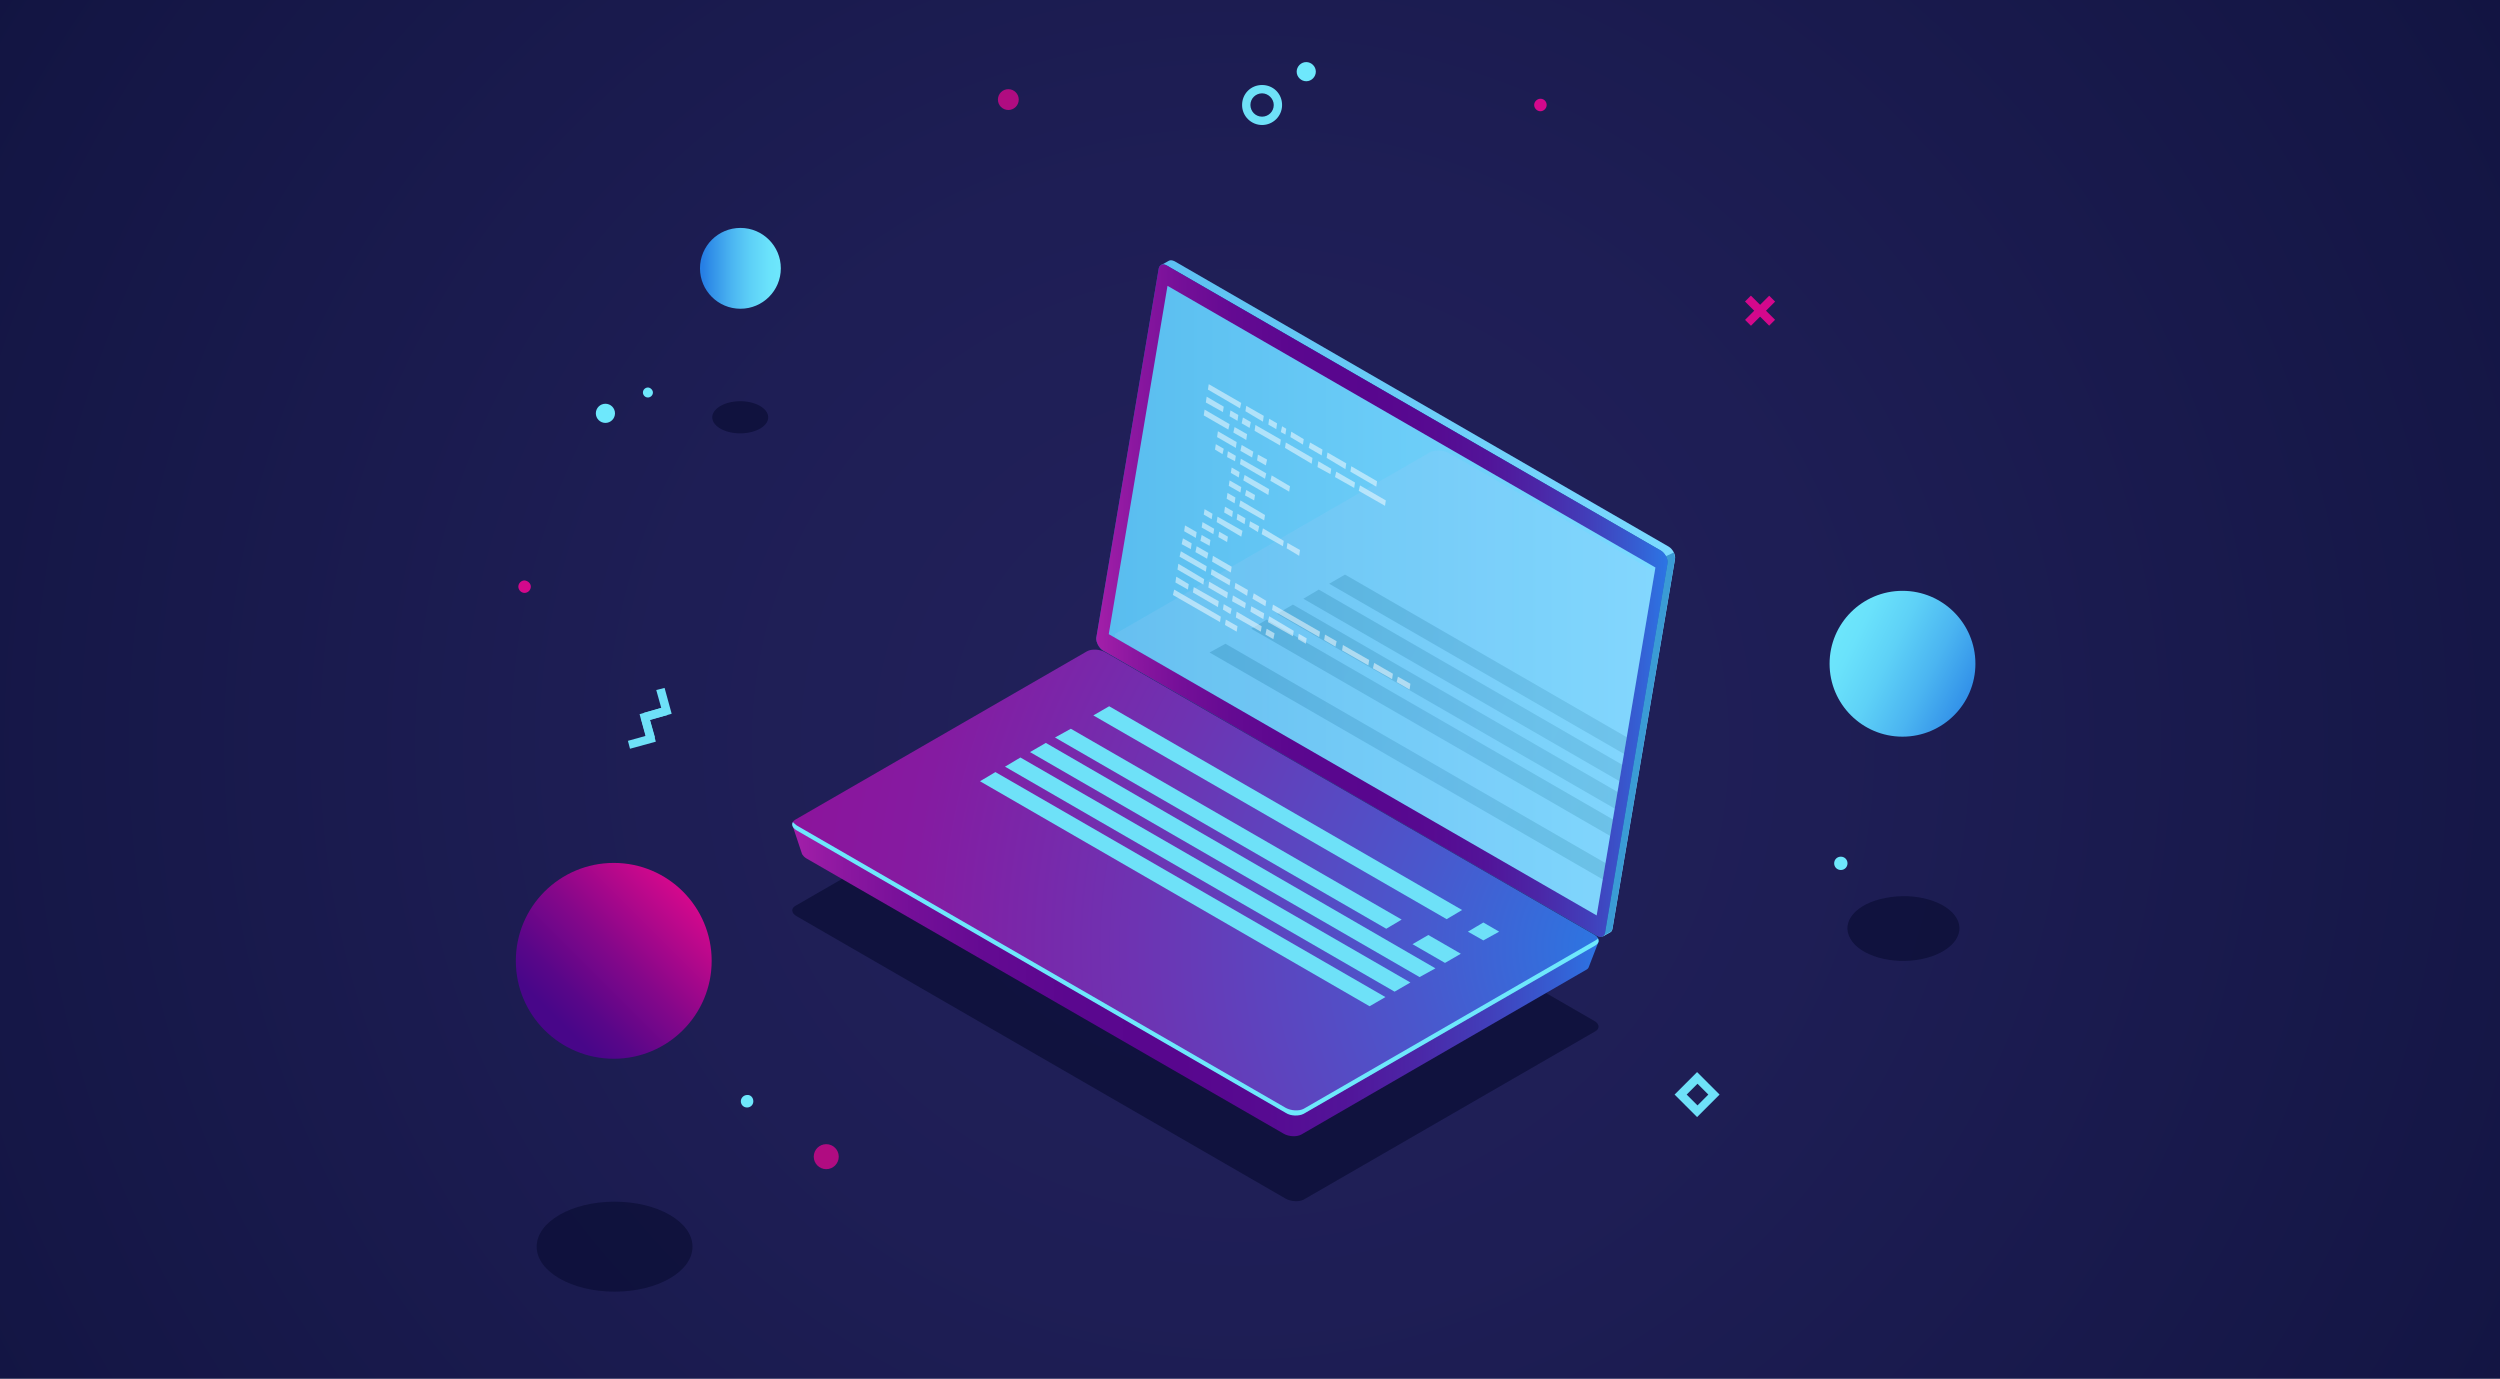
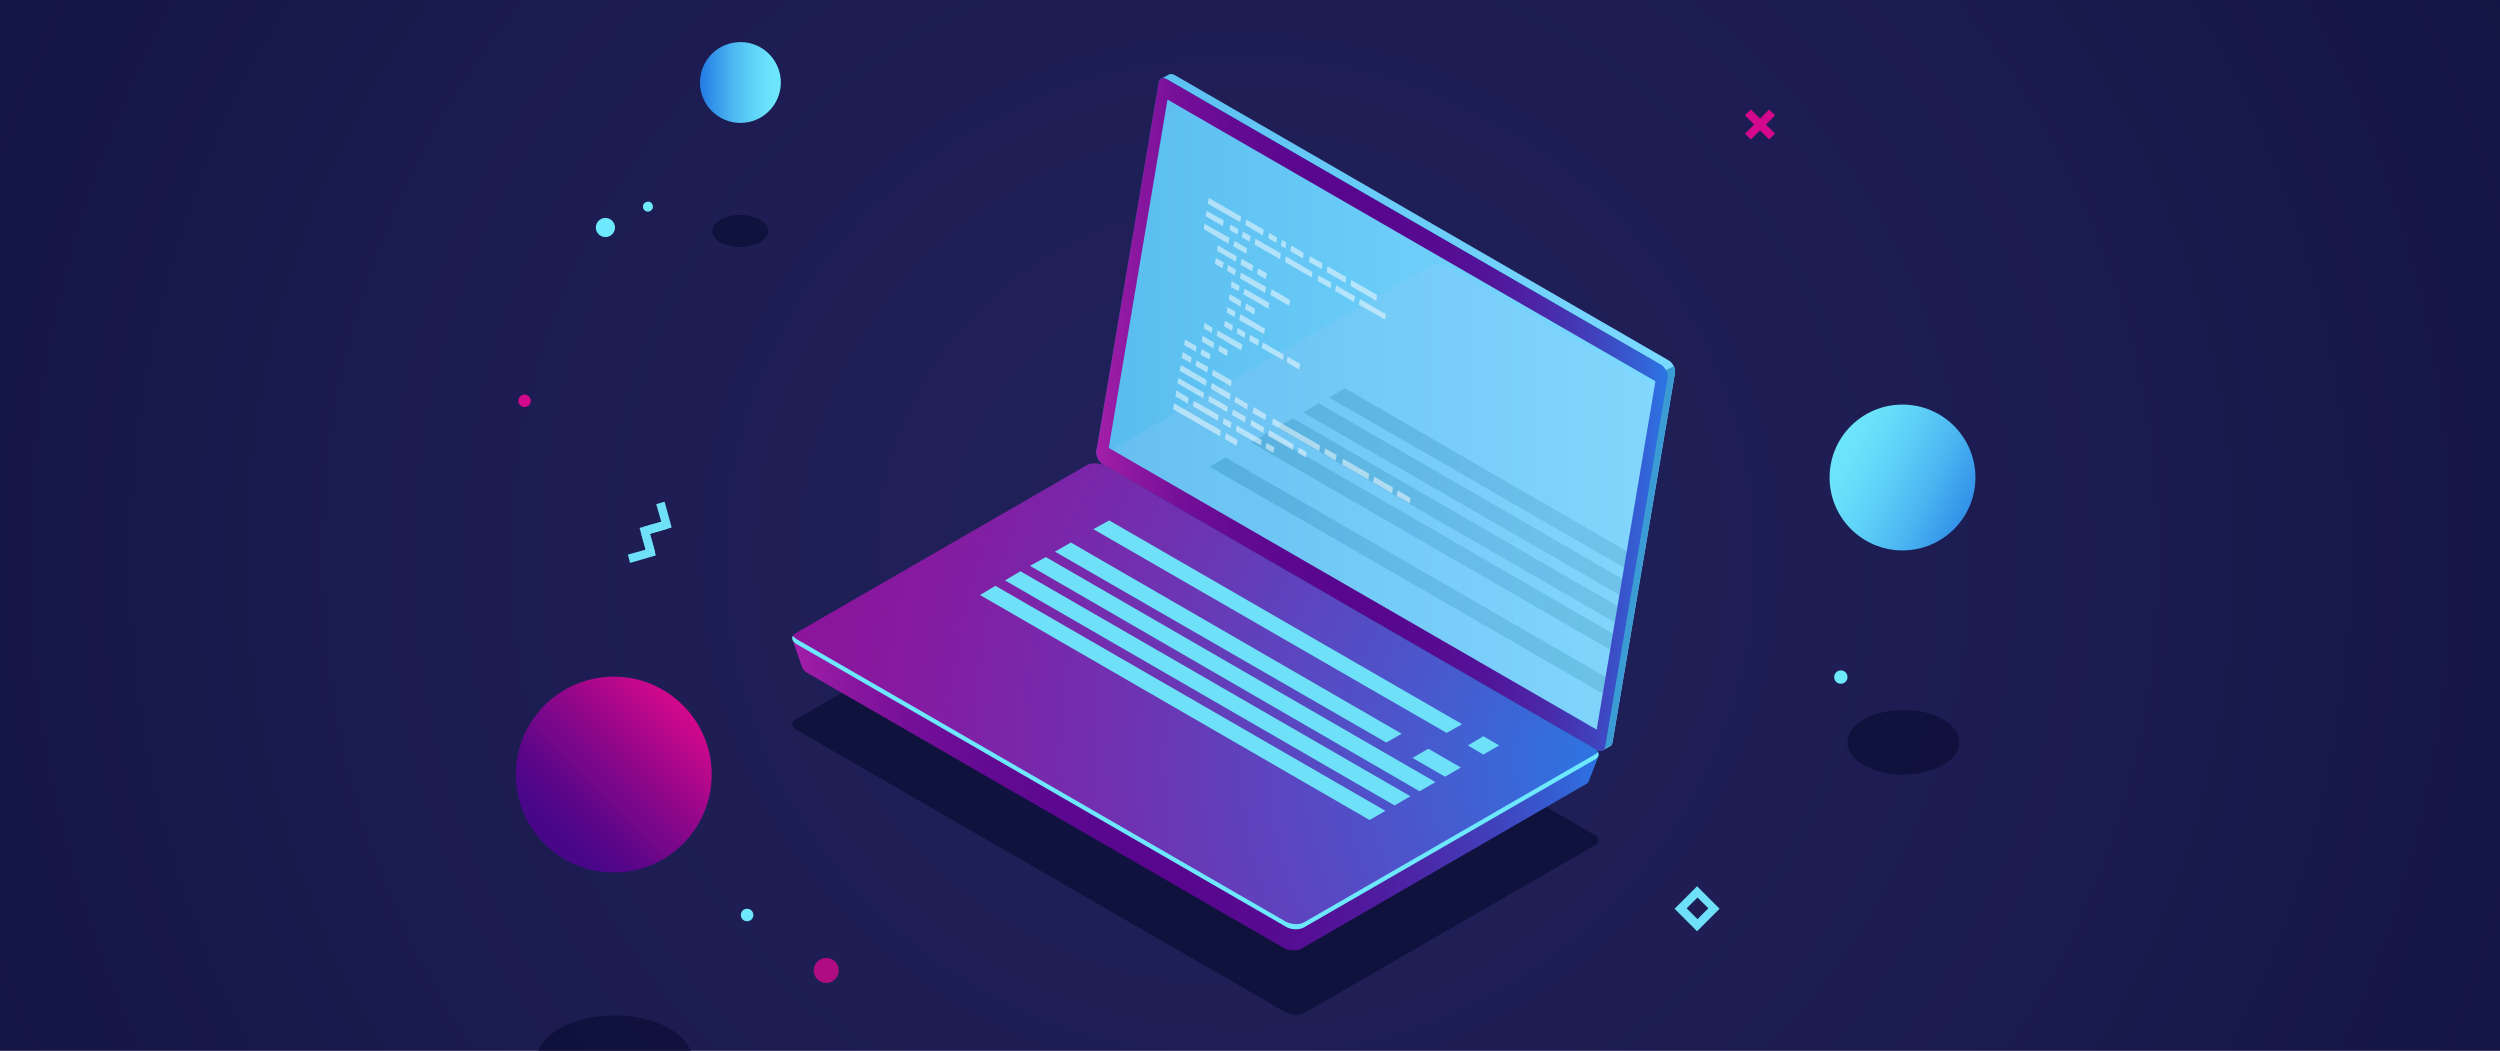
- <svg xmlns="http://www.w3.org/2000/svg" xmlns:xlink="http://www.w3.org/1999/xlink" version="1.1" id="_x2014_ÎÓÈ_x5F_1" x="0px" y="0px" viewBox="0 0 600 330.9" style="enable-background:new 0 0 600 330.9;" xml:space="preserve">
+ <svg xmlns="http://www.w3.org/2000/svg" xmlns:xlink="http://www.w3.org/1999/xlink" version="1.1" id="_x2014_ÎÓÈ_x5F_1" x="0px" y="0px" viewBox="0 0 600 252.2" style="enable-background:new 0 0 600 252.2;" xml:space="preserve">
  <style type="text/css">
- 	.st0{clip-path:url(#SVGID_00000132807561741149370740000012461595064331475357_);}
- 	.st1{fill:url(#SVGID_00000147921159428453975090000016343508304571079612_);}
- 	.st2{fill:url(#SVGID_00000109723040392846820960000009207159194400525481_);}
- 	.st3{fill:url(#SVGID_00000031179490738147708990000013864831062581502337_);}
- 	.st4{fill:url(#SVGID_00000085236645090589566500000011741580682604572806_);}
+ 	.st0{clip-path:url(#SVGID_00000046341046568328449500000012005355318280056469_);}
+ 	.st1{fill:url(#SVGID_00000124871605253356690000000011598370899996140957_);}
+ 	.st2{fill:url(#SVGID_00000079453208929317804050000017196904013543288980_);}
+ 	.st3{fill:url(#SVGID_00000021821428077463106530000015946255011510267551_);}
+ 	.st4{fill:url(#SVGID_00000050624972327470258140000009895856650690415294_);}
	.st5{opacity:0.8;fill:#0C0F38;}
	.st6{opacity:0.8;fill:#D4088C;}
	.st7{fill:#6EE8FC;}
	.st8{fill:#D4088C;}
	.st9{fill:#6EE1F8;}
- 	.st10{fill:url(#SVGID_00000119839458922463908040000009506144908460353706_);}
+ 	.st10{fill:url(#SVGID_00000152250400552851574810000012165466083256156059_);}
	.st11{fill:#3A9BD5;}
- 	.st12{fill:url(#SVGID_00000168799382572942823200000014731438161766140083_);}
- 	.st13{fill:url(#SVGID_00000121251366540546939900000001291965138897157279_);}
- 	.st14{fill:url(#SVGID_00000057864137609613373790000002009069656409007491_);}
- 	.st15{fill:url(#SVGID_00000061466406779439699260000007316906483149991329_);}
- 	.st16{fill:url(#SVGID_00000093162164211002269830000000614623798426872730_);}
+ 	.st12{fill:url(#SVGID_00000042714610423660784250000001816244710283275196_);}
+ 	.st13{fill:url(#SVGID_00000175298208550576156460000004524648063653230256_);}
+ 	.st14{fill:url(#SVGID_00000145760834137404494690000017759954574494486424_);}
+ 	.st15{fill:url(#SVGID_00000164508542236109143420000012585360317694537125_);}
+ 	.st16{fill:url(#SVGID_00000164513310341987136700000007371050278606922924_);}
	.st17{opacity:0.11;}
- 	.st18{clip-path:url(#SVGID_00000019675648317342388610000011653368037082845575_);}
- 	.st19{fill:url(#SVGID_00000173843830911430782340000010046737536707743400_);}
- 	.st20{fill:url(#SVGID_00000111896013137519540600000004409717295940269456_);}
- 	.st21{fill:url(#SVGID_00000031892242856131909530000006800262806080784545_);}
- 	.st22{fill:url(#SVGID_00000129182372739741038680000010058082715673206454_);}
- 	.st23{fill:url(#SVGID_00000002379453487561643520000004930847666320527748_);}
- 	.st24{fill:url(#SVGID_00000030472087689578332630000000785112679475732113_);}
+ 	.st18{clip-path:url(#SVGID_00000165227789530890621990000010135783844813000118_);}
+ 	.st19{fill:url(#SVGID_00000148626702896173026320000011157881240623869324_);}
+ 	.st20{fill:url(#SVGID_00000127736051999920208940000005109207032105876152_);}
+ 	.st21{fill:url(#SVGID_00000145055795700050643030000007688191771181349007_);}
+ 	.st22{fill:url(#SVGID_00000005257662583788665300000018394924150082051722_);}
+ 	.st23{fill:url(#SVGID_00000047023162483489901190000017366651902723842486_);}
+ 	.st24{fill:url(#SVGID_00000160878114871788953960000000561151061780239771_);}
	.st25{opacity:0.5;}
	.st26{fill:#FFFFFF;}
</style>
  <g>
    <defs>
-       <rect id="SVGID_1_" width="600" height="330.9" />
+       <rect id="SVGID_1_" width="600" height="252.2" />
    </defs>
-     <clipPath id="SVGID_00000123401680612742169800000007169734533764969659_">
+     <clipPath id="SVGID_00000081617481769646609380000005479735140106500536_">
      <use xlink:href="#SVGID_1_" style="overflow:visible;" />
    </clipPath>
-     <g style="clip-path:url(#SVGID_00000123401680612742169800000007169734533764969659_);">
-       <radialGradient id="SVGID_00000057868914826031844570000015035188341061845408_" cx="214.048" cy="1680.166" r="376.239" gradientTransform="matrix(1.1472 0 0 1.1144 52.1502 -1693.924)" gradientUnits="userSpaceOnUse">
+     <g style="clip-path:url(#SVGID_00000081617481769646609380000005479735140106500536_);">
+       <radialGradient id="SVGID_00000172410258947066878380000000836525887996334489_" cx="214.048" cy="1636.902" r="376.239" gradientTransform="matrix(1.1472 0 0 1.1144 52.1502 -1690.386)" gradientUnits="userSpaceOnUse">
        <stop offset="0" style="stop-color:#22215B" />
        <stop offset="0.326" style="stop-color:#1E1E55" />
        <stop offset="0.751" style="stop-color:#141645" />
        <stop offset="1" style="stop-color:#0C0F38" />
      </radialGradient>
-       <rect y="-45.8" style="fill:url(#SVGID_00000057868914826031844570000015035188341061845408_);" width="600" height="450" />
+       <rect y="-90.5" style="fill:url(#SVGID_00000172410258947066878380000000836525887996334489_);" width="600" height="450" />
      <g>
-         <linearGradient id="SVGID_00000072973799797315158960000011154160377872863125_" gradientUnits="userSpaceOnUse" x1="340.519" y1="965.558" x2="387.541" y2="965.558" gradientTransform="matrix(-0.7071 0.7071 -0.7071 -0.7071 1087.418 655.9121)">
+         <linearGradient id="SVGID_00000030474588673931937540000002939449769902698421_" gradientUnits="userSpaceOnUse" x1="330.797" y1="944.353" x2="377.819" y2="944.353" gradientTransform="matrix(-0.7071 0.7071 -0.7071 -0.7071 1065.549 603.1168)">
          <stop offset="0" style="stop-color:#D4088C" />
          <stop offset="4.496314e-02" style="stop-color:#CC088C" />
          <stop offset="0.462" style="stop-color:#85078A" />
          <stop offset="0.762" style="stop-color:#590689" />
          <stop offset="0.914" style="stop-color:#480689" />
        </linearGradient>
-         <circle style="fill:url(#SVGID_00000072973799797315158960000011154160377872863125_);" cx="147.3" cy="230.6" r="23.5" />
-         <linearGradient id="SVGID_00000078766496329954494330000008114219705438156435_" gradientUnits="userSpaceOnUse" x1="220.719" y1="1069.197" x2="240.191" y2="1069.197" gradientTransform="matrix(-1 0 0 -1 408.1528 1133.646)">
+         <circle style="fill:url(#SVGID_00000030474588673931937540000002939449769902698421_);" cx="147.3" cy="185.9" r="23.5" />
+         <linearGradient id="SVGID_00000138544491669161686350000014330434151630707861_" gradientUnits="userSpaceOnUse" x1="220.719" y1="1052.018" x2="240.191" y2="1052.018" gradientTransform="matrix(-1 0 0 -1 408.1528 1071.792)">
          <stop offset="0" style="stop-color:#6EE8FC" />
          <stop offset="0.157" style="stop-color:#6AE2FB" />
          <stop offset="0.368" style="stop-color:#5ED1F7" />
          <stop offset="0.609" style="stop-color:#4BB5F1" />
          <stop offset="0.872" style="stop-color:#308EE8" />
          <stop offset="0.962" style="stop-color:#267FE5" />
        </linearGradient>
-         <circle style="fill:url(#SVGID_00000078766496329954494330000008114219705438156435_);" cx="177.7" cy="64.4" r="9.7" />
-         <linearGradient id="SVGID_00000170249829195489543120000008258876531560773048_" gradientUnits="userSpaceOnUse" x1="82.774" y1="752.956" x2="126.551" y2="752.956" gradientTransform="matrix(0.8955 0.445 -0.445 0.8955 699.843 -560.6285)">
+         <circle style="fill:url(#SVGID_00000138544491669161686350000014330434151630707861_);" cx="177.7" cy="19.8" r="9.7" />
+         <linearGradient id="SVGID_00000036941755435395247340000003375956909626197430_" gradientUnits="userSpaceOnUse" x1="76.655" y1="709.717" x2="120.433" y2="709.717" gradientTransform="matrix(0.8955 0.445 -0.445 0.8955 686.0805 -563.8604)">
          <stop offset="0" style="stop-color:#6EE8FC" />
          <stop offset="0.157" style="stop-color:#6AE2FB" />
          <stop offset="0.368" style="stop-color:#5ED1F7" />
          <stop offset="0.609" style="stop-color:#4BB5F1" />
          <stop offset="0.872" style="stop-color:#308EE8" />
          <stop offset="0.962" style="stop-color:#267FE5" />
        </linearGradient>
-         <circle style="fill:url(#SVGID_00000170249829195489543120000008258876531560773048_);" cx="456.6" cy="159.3" r="17.5" />
-         <path class="st5" d="M461.1,230.2c-7,1.4-14.7-0.8-17-4.9c-2.4-4.1,1.4-8.5,8.5-9.8c7-1.4,14.7,0.8,17,4.9     C471.9,224.4,468.1,228.8,461.1,230.2z" />
-         <ellipse class="st5" cx="147.5" cy="299.2" rx="18.7" ry="10.8" />
-         <path class="st5" d="M179.8,103.8c-3.5,0.7-7.3-0.4-8.5-2.4c-1.2-2,0.7-4.2,4.2-4.9c3.5-0.7,7.3,0.4,8.5,2.4     C185.2,100.9,183.4,103.1,179.8,103.8z" />
+         <circle style="fill:url(#SVGID_00000036941755435395247340000003375956909626197430_);" cx="456.6" cy="114.6" r="17.5" />
+         <path class="st5" d="M461.1,185.5c-7,1.4-14.7-0.8-17-4.9c-2.4-4.1,1.4-8.5,8.5-9.8c7-1.4,14.7,0.8,17,4.9     C471.9,179.7,468.1,184.1,461.1,185.5z" />
+         <ellipse class="st5" cx="147.5" cy="254.5" rx="18.7" ry="10.8" />
+         <path class="st5" d="M179.8,59.1c-3.5,0.7-7.3-0.4-8.5-2.4c-1.2-2,0.7-4.2,4.2-4.9c3.5-0.7,7.3,0.4,8.5,2.4     C185.2,56.2,183.4,58.4,179.8,59.1z" />
        <g>
-           <circle class="st6" cx="242" cy="23.9" r="2.5" />
-           <circle class="st6" cx="198.3" cy="277.6" r="3" />
-           <path class="st7" d="M180.8,264.3c0,0.9-0.7,1.5-1.5,1.5c-0.9,0-1.5-0.7-1.5-1.5s0.7-1.5,1.5-1.5      C180.1,262.7,180.8,263.4,180.8,264.3z" />
-           <path class="st7" d="M443.4,207.2c0,0.9-0.7,1.6-1.6,1.6s-1.6-0.7-1.6-1.6c0-0.9,0.7-1.6,1.6-1.6S443.4,206.3,443.4,207.2z" />
-           <g>
-             <circle class="st7" cx="145.3" cy="99.2" r="2.3" />
-             <path class="st7" d="M315.8,17.2c0,1.2-1,2.3-2.3,2.3c-1.2,0-2.3-1-2.3-2.3c0-1.2,1-2.3,2.3-2.3       C314.7,14.9,315.8,15.9,315.8,17.2z" />
-             <path class="st7" d="M156.7,94.2c0,0.7-0.6,1.2-1.2,1.2c-0.7,0-1.2-0.6-1.2-1.2c0-0.7,0.6-1.2,1.2-1.2       C156.1,93,156.7,93.6,156.7,94.2z" />
-           </g>
-           <path class="st8" d="M371.2,25.2c0,0.8-0.7,1.5-1.5,1.5c-0.8,0-1.5-0.7-1.5-1.5c0-0.8,0.7-1.5,1.5-1.5      C370.6,23.7,371.2,24.4,371.2,25.2z" />
+           <circle class="st6" cx="198.3" cy="232.9" r="3" />
+           <path class="st7" d="M180.8,219.6c0,0.9-0.7,1.5-1.5,1.5c-0.9,0-1.5-0.7-1.5-1.5c0-0.9,0.7-1.5,1.5-1.5      C180.1,218.1,180.8,218.7,180.8,219.6z" />
+           <path class="st7" d="M443.4,162.5c0,0.9-0.7,1.6-1.6,1.6s-1.6-0.7-1.6-1.6s0.7-1.6,1.6-1.6S443.4,161.6,443.4,162.5z" />
+           <g>
+             <circle class="st7" cx="145.3" cy="54.6" r="2.3" />
+             <path class="st7" d="M156.7,49.6c0,0.7-0.6,1.2-1.2,1.2c-0.7,0-1.2-0.6-1.2-1.2c0-0.7,0.6-1.2,1.2-1.2       C156.1,48.3,156.7,48.9,156.7,49.6z" />
+           </g>
        </g>
        <g>
          <g>
-             <polygon class="st9" points="155,173 154.5,171.1 158.7,169.9 157.5,165.6 159.5,165.1 161.2,171.3      " />
-           </g>
-           <g>
-             <polygon class="st9" points="151.2,179.7 150.7,177.8 155,176.6 153.8,172.3 155.7,171.8 157.4,178      " />
-           </g>
-           <g>
-             <polygon class="st9" points="155.2,177.6 153.5,171.4 159.7,169.6 160.2,171.6 156,172.8 157.2,177      " />
-           </g>
-         </g>
-         <path class="st9" d="M302.9,30c-2.6,0-4.8-2.1-4.8-4.8s2.1-4.8,4.8-4.8s4.8,2.1,4.8,4.8S305.5,30,302.9,30z M302.9,22.4     c-1.5,0-2.8,1.2-2.8,2.8c0,1.5,1.2,2.8,2.8,2.8c1.5,0,2.8-1.2,2.8-2.8C305.7,23.7,304.4,22.4,302.9,22.4z" />
-         <path class="st9" d="M407.3,268.1l-5.4-5.4l5.4-5.4l5.4,5.4L407.3,268.1z M404.8,262.7l2.6,2.6l2.6-2.6l-2.6-2.6L404.8,262.7z" />
+             <polygon class="st9" points="155,128.4 154.5,126.4 158.7,125.2 157.5,121 159.5,120.4 161.2,126.6      " />
+           </g>
+           <g>
+             <polygon class="st9" points="151.2,135.1 150.7,133.1 155,131.9 153.8,127.7 155.7,127.1 157.4,133.3      " />
+           </g>
+           <g>
+             <polygon class="st9" points="155.2,132.9 153.5,126.7 159.7,125 160.2,126.9 156,128.1 157.2,132.4      " />
+           </g>
+         </g>
+         <path class="st9" d="M407.3,223.5l-5.4-5.4l5.4-5.4l5.4,5.4L407.3,223.5z M404.8,218l2.6,2.6l2.6-2.6l-2.6-2.6L404.8,218z" />
        <g>
-           <rect x="421.4" y="70.5" transform="matrix(0.707 -0.7072 0.7072 0.707 71.0117 320.5342)" class="st8" width="2" height="8.2" />
-           <rect x="418.3" y="73.6" transform="matrix(0.7071 -0.7071 0.7071 0.7071 70.9921 320.5062)" class="st8" width="8.2" height="2" />
+           <rect x="421.4" y="25.8" transform="matrix(0.707 -0.7072 0.7072 0.707 102.6045 307.4464)" class="st8" width="2" height="8.2" />
+           <rect x="418.3" y="28.9" transform="matrix(0.7071 -0.7071 0.7071 0.7071 102.5824 307.4209)" class="st8" width="8.2" height="2" />
        </g>
      </g>
-       <path class="st8" d="M127.4,140.8c0,0.8-0.7,1.5-1.5,1.5c-0.8,0-1.5-0.7-1.5-1.5s0.7-1.5,1.5-1.5    C126.7,139.4,127.4,140,127.4,140.8z" />
+       <path class="st8" d="M127.4,96.2c0,0.8-0.7,1.5-1.5,1.5c-0.8,0-1.5-0.7-1.5-1.5s0.7-1.5,1.5-1.5C126.7,94.7,127.4,95.4,127.4,96.2    z" />
      <g>
-         <path class="st5" d="M191.2,219.9l117.4,67.8c1.3,0.7,3.2,0.8,4.3,0.2l70-40.4c1.1-0.6,1-1.8-0.3-2.5l-117.4-67.8     c-1.3-0.7-3.2-0.8-4.3-0.2l-70,40.4C189.8,218,189.9,219.2,191.2,219.9z" />
+         <path class="st5" d="M191.2,175.2L308.6,243c1.3,0.7,3.2,0.8,4.3,0.2l70-40.4c1.1-0.6,1-1.8-0.3-2.5l-117.4-67.8     c-1.3-0.7-3.2-0.8-4.3-0.2l-70,40.4C189.8,173.4,189.9,174.5,191.2,175.2z" />
        <g>
          <g>
            <g>
              <g>
                <g>
-                   <linearGradient id="SVGID_00000104689275210829401020000011435525810668784824_" gradientUnits="userSpaceOnUse" x1="-5203.396" y1="143.538" x2="-5066.418" y2="143.538" gradientTransform="matrix(-1 0 0 1 -4801.382 0)">
+                   <linearGradient id="SVGID_00000083087322692692691130000007097147619207286177_" gradientUnits="userSpaceOnUse" x1="-5203.396" y1="98.863" x2="-5066.418" y2="98.863" gradientTransform="matrix(-1 0 0 1 -4801.382 0)">
                    <stop offset="0" style="stop-color:#7BDAFF" />
                    <stop offset="1" style="stop-color:#59BDEF" />
                  </linearGradient>
-                   <path style="fill:url(#SVGID_00000104689275210829401020000011435525810668784824_);" d="M265.1,152.1l14.8-88l-1.2-0.5          l1.8-1l0,0c0.3-0.2,0.8-0.2,1.4,0.1l118.6,68.5c1,0.6,1.7,2,1.5,3l-15,88.7c-0.1,0.5-0.3,0.8-0.6,0.9l0,0l-1.8,1l-0.3-1.6          l0.1,0l-117.9-68C265.6,154.5,264.9,153.1,265.1,152.1z" />
-                   <path class="st11" d="M399.8,133.5l1.9-0.9c0.2,0.5,0.3,1,0.3,1.5l-15,88.7c-0.1,0.5-0.3,0.8-0.6,0.9l0,0l-1.8,1l-0.3-1.6          l0.1,0l-6-3.4L399.8,133.5z" />
-                   <linearGradient id="SVGID_00000045609774781321270700000015596285913361027484_" gradientUnits="userSpaceOnUse" x1="-5201.536" y1="144.136" x2="-5064.558" y2="144.136" gradientTransform="matrix(-1 0 0 1 -4801.382 0)">
+                   <path style="fill:url(#SVGID_00000083087322692692691130000007097147619207286177_);" d="M265.1,107.4l14.8-88l-1.2-0.5          l1.8-1l0,0c0.3-0.2,0.8-0.2,1.4,0.1l118.6,68.5c1,0.6,1.7,2,1.5,3l-15,88.7c-0.1,0.5-0.3,0.8-0.6,0.9l0,0l-1.8,1l-0.3-1.6          l0.1,0l-117.9-68C265.6,109.8,264.9,108.4,265.1,107.4z" />
+                   <path class="st11" d="M399.8,88.8l1.9-0.9c0.2,0.5,0.3,1,0.3,1.5l-15,88.7c-0.1,0.5-0.3,0.8-0.6,0.9l0,0l-1.8,1l-0.3-1.6          l0.1,0l-6-3.4L399.8,88.8z" />
+                   <linearGradient id="SVGID_00000095340366319381578960000005478959143275470234_" gradientUnits="userSpaceOnUse" x1="-5201.536" y1="99.461" x2="-5064.558" y2="99.461" gradientTransform="matrix(-1 0 0 1 -4801.382 0)">
                    <stop offset="0" style="stop-color:#2573BA" />
                    <stop offset="1" style="stop-color:#0063AD" />
                  </linearGradient>
-                   <path style="fill:url(#SVGID_00000045609774781321270700000015596285913361027484_);" d="M264.7,156.1l118.6,68.5          c0.9,0.5,1.7,0.2,1.9-0.7l15-88.7c0.2-1-0.6-2.4-1.5-3L280,63.7c-0.9-0.5-1.7-0.2-1.9,0.7l-15,88.7          C263,154.1,263.8,155.6,264.7,156.1z" />
-                   <linearGradient id="SVGID_00000122717746615782012120000015278623779470709407_" gradientUnits="userSpaceOnUse" x1="-5201.536" y1="144.136" x2="-5064.558" y2="144.136" gradientTransform="matrix(-1 0 0 1 -4801.382 0)">
+                   <path style="fill:url(#SVGID_00000095340366319381578960000005478959143275470234_);" d="M264.7,111.5l118.6,68.5          c0.9,0.5,1.7,0.2,1.9-0.7l15-88.7c0.2-1-0.6-2.4-1.5-3L280,19c-0.9-0.5-1.7-0.2-1.9,0.7l-15,88.7          C263,109.5,263.8,110.9,264.7,111.5z" />
+                   <linearGradient id="SVGID_00000039822628364208900090000000529951115784967847_" gradientUnits="userSpaceOnUse" x1="-5201.536" y1="99.461" x2="-5064.558" y2="99.461" gradientTransform="matrix(-1 0 0 1 -4801.382 0)">
                    <stop offset="0" style="stop-color:#2C75E4" />
                    <stop offset="4.482402e-02" style="stop-color:#3461D5" />
                    <stop offset="0.132" style="stop-color:#4140BB" />
                    <stop offset="0.223" style="stop-color:#4B27A7" />
                    <stop offset="0.315" style="stop-color:#521499" />
                    <stop offset="0.413" style="stop-color:#570A91" />
                    <stop offset="0.521" style="stop-color:#58068E" />
                    <stop offset="0.659" style="stop-color:#5B078F" />
                    <stop offset="0.761" style="stop-color:#640A92" />
                    <stop offset="0.851" style="stop-color:#740F98" />
                    <stop offset="0.933" style="stop-color:#8B17A0" />
                    <stop offset="1" style="stop-color:#A31FA9" />
                  </linearGradient>
-                   <path style="fill:url(#SVGID_00000122717746615782012120000015278623779470709407_);" d="M264.7,156.1l118.6,68.5          c0.9,0.5,1.7,0.2,1.9-0.7l15-88.7c0.2-1-0.6-2.4-1.5-3L280,63.7c-0.9-0.5-1.7-0.2-1.9,0.7l-15,88.7          C263,154.1,263.8,155.6,264.7,156.1z" />
-                   <linearGradient id="SVGID_00000020377678436224544380000015882681375048920992_" gradientUnits="userSpaceOnUse" x1="-5198.722" y1="144.153" x2="-5067.505" y2="144.153" gradientTransform="matrix(-1 0 0 1 -4801.382 0)">
+                   <path style="fill:url(#SVGID_00000039822628364208900090000000529951115784967847_);" d="M264.7,111.5l118.6,68.5          c0.9,0.5,1.7,0.2,1.9-0.7l15-88.7c0.2-1-0.6-2.4-1.5-3L280,19c-0.9-0.5-1.7-0.2-1.9,0.7l-15,88.7          C263,109.5,263.8,110.9,264.7,111.5z" />
+                   <linearGradient id="SVGID_00000014592389093174546760000015838199747592667792_" gradientUnits="userSpaceOnUse" x1="-5198.722" y1="99.478" x2="-5067.505" y2="99.478" gradientTransform="matrix(-1 0 0 1 -4801.382 0)">
                    <stop offset="0" style="stop-color:#7BDAFF" />
                    <stop offset="1" style="stop-color:#59BDEF" />
                  </linearGradient>
-                   <polygon style="fill:url(#SVGID_00000020377678436224544380000015882681375048920992_);" points="280.2,68.6 397.3,136.2           383.2,219.7 266.1,152.2         " />
+                   <polygon style="fill:url(#SVGID_00000014592389093174546760000015838199747592667792_);" points="280.2,23.9 397.3,91.5           383.2,175.1 266.1,107.5         " />
                </g>
                <g>
-                   <linearGradient id="SVGID_00000168078605048588890130000010732801777809970050_" gradientUnits="userSpaceOnUse" x1="-5185.044" y1="218.156" x2="-4991.586" y2="218.156" gradientTransform="matrix(-1 0 0 1 -4801.382 0)">
+                   <linearGradient id="SVGID_00000087410011648867523200000000301274968199831207_" gradientUnits="userSpaceOnUse" x1="-5185.044" y1="173.481" x2="-4991.586" y2="173.481" gradientTransform="matrix(-1 0 0 1 -4801.382 0)">
                    <stop offset="0" style="stop-color:#2C75E4" />
                    <stop offset="4.482402e-02" style="stop-color:#3461D5" />
                    <stop offset="0.132" style="stop-color:#4140BB" />
                    <stop offset="0.223" style="stop-color:#4B27A7" />
                    <stop offset="0.315" style="stop-color:#521499" />
                    <stop offset="0.413" style="stop-color:#570A91" />
                    <stop offset="0.521" style="stop-color:#58068E" />
                    <stop offset="0.659" style="stop-color:#5B078F" />
                    <stop offset="0.761" style="stop-color:#640A92" />
                    <stop offset="0.851" style="stop-color:#740F98" />
                    <stop offset="0.933" style="stop-color:#8B17A0" />
                    <stop offset="1" style="stop-color:#A31FA9" />
                  </linearGradient>
-                   <path style="fill:url(#SVGID_00000168078605048588890130000010732801777809970050_);" d="M190.2,198.1l6.5,3.4l64.9-37.5          c1.1-0.6,3-0.5,4.2,0.2l111.9,64.6c1.1-0.6,6-2.9,6-2.9l-2.4,6.2c0,0,0,0,0,0c-0.1,0.3-0.3,0.5-0.7,0.7l-68.3,39.5          c-1.1,0.6-3,0.5-4.2-0.2L193.5,206c-0.5-0.3-0.8-0.7-1-1l0,0L190.2,198.1z" />
-                   <radialGradient id="SVGID_00000042736154474669233250000002156201448226319239_" cx="-5190.971" cy="227.372" r="205.395" gradientTransform="matrix(-1 0 0 1 -4801.382 0)" gradientUnits="userSpaceOnUse">
+                   <path style="fill:url(#SVGID_00000087410011648867523200000000301274968199831207_);" d="M190.2,153.5l6.5,3.4l64.9-37.5          c1.1-0.6,3-0.5,4.2,0.2l111.9,64.6c1.1-0.6,6-2.9,6-2.9l-2.4,6.2c0,0,0,0,0,0c-0.1,0.3-0.3,0.5-0.7,0.7l-68.3,39.5          c-1.1,0.6-3,0.5-4.2-0.2l-114.5-66.1c-0.5-0.3-0.8-0.7-1-1l0,0L190.2,153.5z" />
+                   <radialGradient id="SVGID_00000064335083940104076890000016410261650803067532_" cx="-5190.971" cy="182.697" r="205.395" gradientTransform="matrix(-1 0 0 1 -4801.382 0)" gradientUnits="userSpaceOnUse">
                    <stop offset="0" style="stop-color:#2979E4" />
                    <stop offset="0.245" style="stop-color:#4958CD" />
                    <stop offset="0.572" style="stop-color:#6E33B2" />
                    <stop offset="0.835" style="stop-color:#851BA1" />
                    <stop offset="1" style="stop-color:#8D139B" />
                  </radialGradient>
-                   <path style="fill:url(#SVGID_00000042736154474669233250000002156201448226319239_);" d="M191.2,199.2L308.6,267          c1.3,0.7,3.2,0.8,4.3,0.2l70-40.4c1.1-0.6,1-1.8-0.3-2.5l-117.4-67.8c-1.3-0.7-3.2-0.8-4.3-0.2l-70,40.4          C189.8,197.3,189.9,198.5,191.2,199.2z" />
-                   <path class="st7" d="M191.2,198.1l117.4,67.8c1.3,0.7,3.2,0.8,4.3,0.2l70-40.4c0.3-0.2,0.5-0.3,0.6-0.5          c0.3,0.6,0.2,1.2-0.6,1.7l-70,40.4c-1.1,0.6-3.1,0.6-4.3-0.2l-117.4-67.8c-1-0.6-1.3-1.4-0.9-2          C190.5,197.5,190.8,197.8,191.2,198.1z" />
+                   <path style="fill:url(#SVGID_00000064335083940104076890000016410261650803067532_);" d="M191.2,154.5l117.4,67.8          c1.3,0.7,3.2,0.8,4.3,0.2l70-40.4c1.1-0.6,1-1.8-0.3-2.5l-117.4-67.8c-1.3-0.7-3.2-0.8-4.3-0.2l-70,40.4          C189.8,152.7,189.9,153.8,191.2,154.5z" />
+                   <path class="st7" d="M191.2,153.4l117.4,67.8c1.3,0.7,3.2,0.8,4.3,0.2l70-40.4c0.3-0.2,0.5-0.3,0.6-0.5          c0.3,0.6,0.2,1.2-0.6,1.7l-70,40.4c-1.1,0.6-3.1,0.6-4.3-0.2l-117.4-67.8c-1-0.6-1.3-1.4-0.9-2          C190.5,152.9,190.8,153.1,191.2,153.4z" />
                </g>
              </g>
              <g class="st17">
                <defs>
-                   <polygon id="SVGID_00000111166592952806804890000008012207366606690440_" class="st17" points="281.6,69.3 397.3,136.2           383.2,219.7 267.5,152.9         " />
+                   <polygon id="SVGID_00000103968890457993773340000015602984000830274439_" class="st17" points="281.6,24.7 397.3,91.5           383.2,175.1 267.5,108.3         " />
                </defs>
-                 <clipPath id="SVGID_00000172430586812350798510000016845857883046760586_">
-                   <use xlink:href="#SVGID_00000111166592952806804890000008012207366606690440_" style="overflow:visible;" />
+                 <clipPath id="SVGID_00000172398252419036188540000007463736508132163495_">
+                   <use xlink:href="#SVGID_00000103968890457993773340000015602984000830274439_" style="overflow:visible;" />
                </clipPath>
-                 <g style="clip-path:url(#SVGID_00000172430586812350798510000016845857883046760586_);">
-                   <linearGradient id="SVGID_00000127763792524397182630000017093655382280706989_" gradientUnits="userSpaceOnUse" x1="-5208.713" y1="170.29" x2="-4993.226" y2="170.29" gradientTransform="matrix(-1 0 0 1 -4801.382 0)">
+                 <g style="clip-path:url(#SVGID_00000172398252419036188540000007463736508132163495_);">
+                   <linearGradient id="SVGID_00000001637719845998037390000001395175173889216920_" gradientUnits="userSpaceOnUse" x1="-5208.713" y1="125.615" x2="-4993.226" y2="125.615" gradientTransform="matrix(-1 0 0 1 -4801.382 0)">
                    <stop offset="0" style="stop-color:#C0BFF6" />
                    <stop offset="0.294" style="stop-color:#C5C4F7" />
                    <stop offset="0.64" style="stop-color:#D3D2F9" />
                    <stop offset="1" style="stop-color:#E9E9FD" />
                  </linearGradient>
-                   <path style="fill:url(#SVGID_00000127763792524397182630000017093655382280706989_);" d="M265.4,156.4l130.7,75.4          c1.4,0.8,3.6,0.9,4.8,0.2l78-45c1.2-0.7,1.1-2-0.3-2.8l-130.7-75.4c-1.4-0.8-3.6-0.9-4.8-0.2l-78,45          C263.9,154.3,264,155.5,265.4,156.4z" />
+                   <path style="fill:url(#SVGID_00000001637719845998037390000001395175173889216920_);" d="M265.4,111.7l130.7,75.4          c1.4,0.8,3.6,0.9,4.8,0.2l78-45c1.2-0.7,1.1-2-0.3-2.8L347.9,64.1c-1.4-0.8-3.6-0.9-4.8-0.2l-78,45          C263.9,109.6,264,110.9,265.4,111.7z" />
                  <g>
                    <g>
-                       <radialGradient id="SVGID_00000072992587879910816360000013456113651987854746_" cx="339.482" cy="182.861" r="40.147" gradientUnits="userSpaceOnUse">
-                         <stop offset="0" style="stop-color:#22215B" />
-                         <stop offset="0.326" style="stop-color:#1E1E55" />
-                         <stop offset="0.751" style="stop-color:#141645" />
-                         <stop offset="1" style="stop-color:#0C0F38" />
-                       </radialGradient>
-                       <polygon style="fill:url(#SVGID_00000072992587879910816360000013456113651987854746_);" points="294.1,154.5             388.7,209.1 384.9,211.2 290.3,156.6           " />
-                       <radialGradient id="SVGID_00000103256464602841767850000003853412633366689184_" cx="347.107" cy="175.754" r="38.235" gradientUnits="userSpaceOnUse">
-                         <stop offset="0" style="stop-color:#22215B" />
-                         <stop offset="0.326" style="stop-color:#1E1E55" />
-                         <stop offset="0.751" style="stop-color:#141645" />
-                         <stop offset="1" style="stop-color:#0C0F38" />
-                       </radialGradient>
-                       <polygon style="fill:url(#SVGID_00000103256464602841767850000003853412633366689184_);" points="304,148.7 393.9,200.6             390.2,202.8 300.3,150.9           " />
+                       <radialGradient id="SVGID_00000168838714370540229270000015722355583071576723_" cx="339.482" cy="138.186" r="40.147" gradientUnits="userSpaceOnUse">
+                         <stop offset="0" style="stop-color:#22215B" />
+                         <stop offset="0.326" style="stop-color:#1E1E55" />
+                         <stop offset="0.751" style="stop-color:#141645" />
+                         <stop offset="1" style="stop-color:#0C0F38" />
+                       </radialGradient>
+                       <polygon style="fill:url(#SVGID_00000168838714370540229270000015722355583071576723_);" points="294.1,109.8             388.7,164.4 384.9,166.6 290.3,112           " />
+                       <radialGradient id="SVGID_00000166650375476541441320000001967772415440651410_" cx="347.107" cy="131.079" r="38.235" gradientUnits="userSpaceOnUse">
+                         <stop offset="0" style="stop-color:#22215B" />
+                         <stop offset="0.326" style="stop-color:#1E1E55" />
+                         <stop offset="0.751" style="stop-color:#141645" />
+                         <stop offset="1" style="stop-color:#0C0F38" />
+                       </radialGradient>
+                       <polygon style="fill:url(#SVGID_00000166650375476541441320000001967772415440651410_);" points="304,104 393.9,156             390.2,158.1 300.3,106.2           " />
                      <g>
-                         <polygon class="st9" points="400.6,204.5 409,209.4 405.3,211.5 396.9,206.7            " />
+                         <polygon class="st9" points="400.6,159.8 409,164.7 405.3,166.8 396.9,162            " />
                      </g>
                      <g>
-                         <polygon class="st9" points="393.2,211.7 399.1,215.1 395.3,217.3 389.5,213.9            " />
+                         <polygon class="st9" points="393.2,167.1 399.1,170.4 395.3,172.6 389.5,169.2            " />
                      </g>
-                       <radialGradient id="SVGID_00000128482420005328699960000013965708748943780779_" cx="360.907" cy="176.511" r="44.404" gradientUnits="userSpaceOnUse">
-                         <stop offset="0" style="stop-color:#22215B" />
-                         <stop offset="0.326" style="stop-color:#1E1E55" />
-                         <stop offset="0.751" style="stop-color:#141645" />
-                         <stop offset="1" style="stop-color:#0C0F38" />
-                       </radialGradient>
-                       <polygon style="fill:url(#SVGID_00000128482420005328699960000013965708748943780779_);" points="310.3,145.1             415.3,205.7 411.5,207.9 306.5,147.3           " />
-                       <radialGradient id="SVGID_00000051377813956654529930000015683446479721421232_" cx="367.152" cy="172.905" r="44.404" gradientUnits="userSpaceOnUse">
-                         <stop offset="0" style="stop-color:#22215B" />
-                         <stop offset="0.326" style="stop-color:#1E1E55" />
-                         <stop offset="0.751" style="stop-color:#141645" />
-                         <stop offset="1" style="stop-color:#0C0F38" />
-                       </radialGradient>
-                       <polygon style="fill:url(#SVGID_00000051377813956654529930000015683446479721421232_);" points="316.5,141.5             421.5,202.1 417.8,204.3 312.8,143.7           " />
-                       <radialGradient id="SVGID_00000001625376336623137670000016937501575604168335_" cx="373.397" cy="169.299" r="44.404" gradientUnits="userSpaceOnUse">
-                         <stop offset="0" style="stop-color:#22215B" />
-                         <stop offset="0.326" style="stop-color:#1E1E55" />
-                         <stop offset="0.751" style="stop-color:#141645" />
-                         <stop offset="1" style="stop-color:#0C0F38" />
-                       </radialGradient>
-                       <polygon style="fill:url(#SVGID_00000001625376336623137670000016937501575604168335_);" points="322.8,137.9             427.8,198.5 424,200.7 319,140.1           " />
+                       <radialGradient id="SVGID_00000039848922833954923300000005887068382223805827_" cx="360.907" cy="131.836" r="44.404" gradientUnits="userSpaceOnUse">
+                         <stop offset="0" style="stop-color:#22215B" />
+                         <stop offset="0.326" style="stop-color:#1E1E55" />
+                         <stop offset="0.751" style="stop-color:#141645" />
+                         <stop offset="1" style="stop-color:#0C0F38" />
+                       </radialGradient>
+                       <polygon style="fill:url(#SVGID_00000039848922833954923300000005887068382223805827_);" points="310.3,100.4             415.3,161.1 411.5,163.2 306.5,102.6           " />
+                       <radialGradient id="SVGID_00000140016041997721896660000009778406692331447688_" cx="367.152" cy="128.23" r="44.404" gradientUnits="userSpaceOnUse">
+                         <stop offset="0" style="stop-color:#22215B" />
+                         <stop offset="0.326" style="stop-color:#1E1E55" />
+                         <stop offset="0.751" style="stop-color:#141645" />
+                         <stop offset="1" style="stop-color:#0C0F38" />
+                       </radialGradient>
+                       <polygon style="fill:url(#SVGID_00000140016041997721896660000009778406692331447688_);" points="316.5,96.8 421.5,157.5             417.8,159.6 312.8,99           " />
+                       <radialGradient id="SVGID_00000042700313887745304200000016208736320267782528_" cx="373.397" cy="124.624" r="44.404" gradientUnits="userSpaceOnUse">
+                         <stop offset="0" style="stop-color:#22215B" />
+                         <stop offset="0.326" style="stop-color:#1E1E55" />
+                         <stop offset="0.751" style="stop-color:#141645" />
+                         <stop offset="1" style="stop-color:#0C0F38" />
+                       </radialGradient>
+                       <polygon style="fill:url(#SVGID_00000042700313887745304200000016208736320267782528_);" points="322.8,93.2 427.8,153.9             424,156 319,95.4           " />
                    </g>
                  </g>
                </g>
              </g>
            </g>
          </g>
          <g>
            <g>
-               <polygon class="st9" points="262.4,171.7 347.2,220.6 350.9,218.4 266.2,169.5       " />
-             </g>
-             <g>
-               <polygon class="st9" points="253.2,177 332.7,222.9 336.4,220.7 257,174.9       " />
-             </g>
-             <g>
-               <polygon class="st9" points="247.2,180.5 340.7,234.5 344.5,232.4 251,178.3       " />
-             </g>
-             <g>
-               <polygon class="st9" points="241.2,184 334.7,238 338.5,235.8 244.9,181.8       " />
-             </g>
-             <g>
-               <polygon class="st9" points="235.2,187.5 328.7,241.5 332.5,239.3 238.9,185.3       " />
-             </g>
-             <g>
-               <polygon class="st9" points="352.3,223.6 356,225.7 359.8,223.6 356,221.4       " />
-             </g>
-             <g>
-               <polygon class="st9" points="339,226.6 346.8,231.1 350.6,228.9 342.8,224.4       " />
+               <polygon class="st9" points="262.4,127 347.2,175.9 350.9,173.8 266.2,124.9       " />
+             </g>
+             <g>
+               <polygon class="st9" points="253.2,132.4 332.7,178.2 336.4,176.1 257,130.2       " />
+             </g>
+             <g>
+               <polygon class="st9" points="247.2,135.8 340.7,189.9 344.5,187.7 251,133.7       " />
+             </g>
+             <g>
+               <polygon class="st9" points="241.2,139.3 334.7,193.3 338.5,191.1 244.9,137.1       " />
+             </g>
+             <g>
+               <polygon class="st9" points="235.2,142.8 328.7,196.8 332.5,194.6 238.9,140.6       " />
+             </g>
+             <g>
+               <polygon class="st9" points="352.3,178.9 356,181.1 359.8,178.9 356,176.7       " />
+             </g>
+             <g>
+               <polygon class="st9" points="339,181.9 346.8,186.4 350.6,184.2 342.8,179.7       " />
            </g>
          </g>
        </g>
        <g class="st25">
-           <polygon class="st26" points="289.9,93.5 297.6,98 297.9,96.7 290.1,92.2     " />
-           <polygon class="st26" points="298.9,98.7 303.1,101.2 303.3,99.8 299.1,97.4     " />
-           <polygon class="st26" points="309.7,104.9 312.7,106.7 312.9,105.4 309.9,103.6     " />
-           <polygon class="st26" points="307.4,103.7 308.5,104.3 308.7,102.9 307.7,102.3     " />
-           <polygon class="st26" points="304.4,101.9 306.3,103 306.5,101.6 304.6,100.5     " />
-           <polygon class="st26" points="296,103.8 299.1,105.6 299.3,104.2 296.3,102.5     " />
-           <polygon class="st26" points="288.9,99.7 294.8,103.1 295.1,101.8 289.1,98.3     " />
-           <g>
-             <polygon class="st26" points="297.4,121.5 303.4,124.9 303.6,123.6 297.7,120.1      " />
-             <polygon class="st26" points="294.4,119.7 296.3,120.8 296.5,119.4 294.6,118.3      " />
-           </g>
-           <polygon class="st26" points="298.4,115.3 304.4,118.8 304.6,117.4 298.7,114     " />
-           <polygon class="st26" points="295.4,113.5 297.3,114.6 297.5,113.3 295.6,112.2     " />
-           <polygon class="st26" points="293,148 281.8,141.5 281.5,142.8 292.8,149.3     " />
-           <polygon class="st26" points="297,150.3 294.2,148.7 294,150 296.8,151.6     " />
-           <polygon class="st26" points="316.8,151.6 305.5,145.1 305.3,146.4 316.6,152.9     " />
-           <polygon class="st26" points="320.8,153.9 318,152.3 317.8,153.6 320.5,155.2     " />
-           <polygon class="st26" points="285.3,140.2 282.3,138.4 282.1,139.8 285.1,141.5     " />
-           <polygon class="st26" points="303.9,144.2 300.9,142.4 300.6,143.7 303.7,145.5     " />
-           <polygon class="st26" points="292.5,144.3 286.5,140.9 286.3,142.2 292.3,145.7     " />
-           <polygon class="st26" points="295.6,146.1 293.7,145 293.5,146.3 295.3,147.4     " />
-           <polygon class="st26" points="302.8,150.3 296.8,146.8 296.6,148.2 302.6,151.6     " />
-           <polygon class="st26" points="305.9,152 304,150.9 303.7,152.3 305.6,153.4     " />
-           <polygon class="st26" points="303.4,147.2 300.3,145.5 300.1,146.8 303.2,148.6     " />
-           <polygon class="st26" points="310.5,151.4 304.6,147.9 304.3,149.3 310.3,152.7     " />
-           <polygon class="st26" points="313.6,153.2 311.7,152.1 311.5,153.4 313.4,154.5     " />
-           <polygon class="st26" points="289,139 282.8,135.3 282.6,136.7 288.8,140.3     " />
-           <polygon class="st26" points="294.7,142.2 290.2,139.6 290,141 294.5,143.6     " />
-           <polygon class="st26" points="299,144.7 295.9,142.9 295.7,144.3 298.8,146     " />
-           <polygon class="st26" points="328.6,158.4 322.3,154.8 322.1,156.1 328.4,159.7     " />
-           <polygon class="st26" points="334.3,161.7 329.8,159.1 329.5,160.4 334.1,163     " />
-           <polygon class="st26" points="338.5,164.1 335.5,162.4 335.2,163.7 338.3,165.5     " />
-           <polygon class="st26" points="326.1,117.8 332.4,121.4 332.6,120.1 326.4,116.5     " />
-           <polygon class="st26" points="320.4,114.5 325,117.1 325.2,115.8 320.7,113.2     " />
-           <polygon class="st26" points="316.2,112.1 319.3,113.8 319.5,112.5 316.4,110.7     " />
-           <polygon class="st26" points="324.1,113.2 330.3,116.8 330.5,115.5 324.3,111.9     " />
-           <polygon class="st26" points="318.4,109.9 322.9,112.6 323.1,111.2 318.6,108.6     " />
-           <polygon class="st26" points="314.1,107.5 317.2,109.3 317.4,107.9 314.4,106.2     " />
-           <polygon class="st26" points="298.8,118.9 301,120.1 301.2,118.8 299.1,117.6     " />
-           <polygon class="st26" points="294.9,116.6 297.7,118.2 297.9,116.9 295.1,115.3     " />
-           <polygon class="st26" points="289.6,135.9 283.4,132.3 283.1,133.6 289.4,137.2     " />
-           <polygon class="st26" points="295.3,139.2 290.8,136.6 290.6,137.9 295.1,140.5     " />
-           <polygon class="st26" points="299.5,141.6 296.5,139.9 296.3,141.2 299.3,143     " />
-           <polygon class="st26" points="286,130.4 283.9,129.2 283.6,130.6 285.8,131.8     " />
-           <polygon class="st26" points="290,132.7 287.2,131.1 286.9,132.5 289.7,134.1     " />
-           <polygon class="st26" points="295.6,136 291.1,133.4 290.9,134.8 295.4,137.4     " />
-           <polygon class="st26" points="301.7,110.5 303.8,111.7 304.1,110.3 301.9,109.1     " />
-           <polygon class="st26" points="297.7,108.2 300.5,109.8 300.8,108.4 298,106.8     " />
-           <polygon class="st26" points="292.1,104.9 296.6,107.5 296.8,106.1 292.3,103.5     " />
-           <polygon class="st26" points="304.9,115.4 309.4,118 309.6,116.7 305.2,114.1     " />
-           <polygon class="st26" points="297.6,111.4 303.6,114.9 303.9,113.6 297.8,110.1     " />
-           <polygon class="st26" points="294.5,109.7 296.4,110.7 296.6,109.4 294.7,108.3     " />
-           <polygon class="st26" points="291.6,107.9 293.4,109 293.7,107.7 291.8,106.6     " />
-           <g>
-             <polygon class="st26" points="292,125.3 297.9,128.8 298.2,127.4 292.2,124      " />
-             <polygon class="st26" points="288.9,123.5 290.8,124.6 291,123.3 289.1,122.2      " />
-             <polygon class="st26" points="292.4,128.9 294.5,130.1 294.7,128.8 292.6,127.6      " />
-             <polygon class="st26" points="299.8,126.4 301.9,127.7 302.2,126.3 300,125.1      " />
-             <polygon class="st26" points="302.8,128.2 307.9,131.1 308.1,129.8 303.1,126.8      " />
-             <polygon class="st26" points="308.8,131.6 311.8,133.4 312,132 309,130.3      " />
-             <polygon class="st26" points="288.4,126.6 291.2,128.2 291.4,126.9 288.6,125.3      " />
-             <g>
-               <polygon class="st26" points="288.1,129.8 290.3,131 290.5,129.6 288.4,128.4       " />
-               <polygon class="st26" points="284.2,127.5 287,129.1 287.2,127.7 284.4,126.1       " />
-             </g>
-             <polygon class="st26" points="296.8,124.7 298.7,125.8 298.9,124.4 297,123.3      " />
-             <polygon class="st26" points="293.8,123 295.7,124.1 295.9,122.7 294,121.6      " />
-           </g>
-           <polygon class="st26" points="308.4,107.5 314.8,111.3 315,109.9 308.6,106.2     " />
-           <polygon class="st26" points="301.1,103.4 307.2,106.9 307.4,105.5 301.3,102     " />
-           <polygon class="st26" points="298,101.6 299.9,102.7 300.2,101.3 298.3,100.2     " />
-           <polygon class="st26" points="295.1,99.9 297,101 297.2,99.6 295.3,98.5     " />
-           <polygon class="st26" points="293.5,98.9 289.4,96.6 289.6,95.2 293.7,97.6     " />
+           <polygon class="st26" points="289.9,48.9 297.6,53.3 297.9,52 290.1,47.5     " />
+           <polygon class="st26" points="298.9,54 303.1,56.5 303.3,55.1 299.1,52.7     " />
+           <polygon class="st26" points="309.7,60.3 312.7,62 312.9,60.7 309.9,58.9     " />
+           <polygon class="st26" points="307.4,59 308.5,59.6 308.7,58.2 307.7,57.6     " />
+           <polygon class="st26" points="304.4,57.2 306.3,58.3 306.5,57 304.6,55.9     " />
+           <polygon class="st26" points="296,59.1 299.1,60.9 299.3,59.6 296.3,57.8     " />
+           <polygon class="st26" points="288.9,55 294.8,58.5 295.1,57.1 289.1,53.7     " />
+           <g>
+             <polygon class="st26" points="297.4,76.8 303.4,80.2 303.6,78.9 297.7,75.4      " />
+             <polygon class="st26" points="294.4,75 296.3,76.1 296.5,74.8 294.6,73.7      " />
+           </g>
+           <polygon class="st26" points="298.4,70.6 304.4,74.1 304.6,72.7 298.7,69.3     " />
+           <polygon class="st26" points="295.4,68.9 297.3,69.9 297.5,68.6 295.6,67.5     " />
+           <polygon class="st26" points="293,103.3 281.8,96.8 281.5,98.2 292.8,104.7     " />
+           <polygon class="st26" points="297,105.6 294.2,104 294,105.4 296.8,107     " />
+           <polygon class="st26" points="316.8,106.9 305.5,100.4 305.3,101.8 316.6,108.3     " />
+           <polygon class="st26" points="320.8,109.2 318,107.6 317.8,108.9 320.5,110.6     " />
+           <polygon class="st26" points="285.3,95.5 282.3,93.7 282.1,95.1 285.1,96.9     " />
+           <polygon class="st26" points="303.9,99.5 300.9,97.7 300.6,99.1 303.7,100.8     " />
+           <polygon class="st26" points="292.5,99.6 286.5,96.2 286.3,97.5 292.3,101     " />
+           <polygon class="st26" points="295.6,101.4 293.7,100.3 293.5,101.7 295.3,102.8     " />
+           <polygon class="st26" points="302.8,105.6 296.8,102.1 296.6,103.5 302.6,106.9     " />
+           <polygon class="st26" points="305.9,107.4 304,106.3 303.7,107.6 305.6,108.7     " />
+           <polygon class="st26" points="303.4,102.6 300.3,100.8 300.1,102.1 303.2,103.9     " />
+           <polygon class="st26" points="310.5,106.7 304.6,103.2 304.3,104.6 310.3,108     " />
+           <polygon class="st26" points="313.6,108.5 311.7,107.4 311.5,108.7 313.4,109.8     " />
+           <polygon class="st26" points="289,94.3 282.8,90.7 282.6,92 288.8,95.6     " />
+           <polygon class="st26" points="294.7,97.6 290.2,95 290,96.3 294.5,98.9     " />
+           <polygon class="st26" points="299,100 295.9,98.3 295.7,99.6 298.8,101.4     " />
+           <polygon class="st26" points="328.6,113.7 322.3,110.1 322.1,111.5 328.4,115.1     " />
+           <polygon class="st26" points="334.3,117 329.8,114.4 329.5,115.7 334.1,118.4     " />
+           <polygon class="st26" points="338.5,119.5 335.5,117.7 335.2,119 338.3,120.8     " />
+           <polygon class="st26" points="326.1,73.1 332.4,76.7 332.6,75.4 326.4,71.8     " />
+           <polygon class="st26" points="320.4,69.8 325,72.5 325.2,71.1 320.7,68.5     " />
+           <polygon class="st26" points="316.2,67.4 319.3,69.2 319.5,67.8 316.4,66.1     " />
+           <polygon class="st26" points="324.1,68.6 330.3,72.2 330.5,70.8 324.3,67.2     " />
+           <polygon class="st26" points="318.4,65.3 322.9,67.9 323.1,66.5 318.6,63.9     " />
+           <polygon class="st26" points="314.1,62.8 317.2,64.6 317.4,63.2 314.4,61.5     " />
+           <polygon class="st26" points="298.8,74.2 301,75.5 301.2,74.1 299.1,72.9     " />
+           <polygon class="st26" points="294.9,71.9 297.7,73.6 297.9,72.2 295.1,70.6     " />
+           <polygon class="st26" points="289.6,91.2 283.4,87.6 283.1,89 289.4,92.6     " />
+           <polygon class="st26" points="295.3,94.5 290.8,91.9 290.6,93.3 295.1,95.9     " />
+           <polygon class="st26" points="299.5,97 296.5,95.2 296.3,96.5 299.3,98.3     " />
+           <polygon class="st26" points="286,85.8 283.9,84.5 283.6,85.9 285.8,87.1     " />
+           <polygon class="st26" points="290,88.1 287.2,86.5 286.9,87.8 289.7,89.4     " />
+           <polygon class="st26" points="295.6,91.3 291.1,88.7 290.9,90.1 295.4,92.7     " />
+           <polygon class="st26" points="301.7,65.8 303.8,67 304.1,65.6 301.9,64.4     " />
+           <polygon class="st26" points="297.7,63.5 300.5,65.1 300.8,63.7 298,62.1     " />
+           <polygon class="st26" points="292.1,60.2 296.6,62.8 296.8,61.5 292.3,58.9     " />
+           <polygon class="st26" points="304.9,70.8 309.4,73.4 309.6,72 305.2,69.4     " />
+           <polygon class="st26" points="297.6,66.8 303.6,70.3 303.9,68.9 297.8,65.4     " />
+           <polygon class="st26" points="294.5,65 296.4,66.1 296.6,64.7 294.7,63.6     " />
+           <polygon class="st26" points="291.6,63.3 293.4,64.4 293.7,63 291.8,61.9     " />
+           <g>
+             <polygon class="st26" points="292,80.6 297.9,84.1 298.2,82.7 292.2,79.3      " />
+             <polygon class="st26" points="288.9,78.8 290.8,79.9 291,78.6 289.1,77.5      " />
+             <polygon class="st26" points="292.4,84.2 294.5,85.5 294.7,84.1 292.6,82.9      " />
+             <polygon class="st26" points="299.8,81.8 301.9,83 302.2,81.6 300,80.4      " />
+             <polygon class="st26" points="302.8,83.5 307.9,86.4 308.1,85.1 303.1,82.2      " />
+             <polygon class="st26" points="308.8,86.9 311.8,88.7 312,87.3 309,85.6      " />
+             <polygon class="st26" points="288.4,81.9 291.2,83.6 291.4,82.2 288.6,80.6      " />
+             <g>
+               <polygon class="st26" points="288.1,85.1 290.3,86.3 290.5,85 288.4,83.8       " />
+               <polygon class="st26" points="284.2,82.8 287,84.4 287.2,83.1 284.4,81.5       " />
+             </g>
+             <polygon class="st26" points="296.8,80 298.7,81.1 298.9,79.8 297,78.7      " />
+             <polygon class="st26" points="293.8,78.3 295.7,79.4 295.9,78.1 294,77      " />
+           </g>
+           <polygon class="st26" points="308.4,62.9 314.8,66.6 315,65.3 308.6,61.5     " />
+           <polygon class="st26" points="301.1,58.7 307.2,62.2 307.4,60.8 301.3,57.3     " />
+           <polygon class="st26" points="298,56.9 299.9,58 300.2,56.7 298.3,55.6     " />
+           <polygon class="st26" points="295.1,55.2 297,56.3 297.2,55 295.3,53.9     " />
+           <polygon class="st26" points="293.5,54.3 289.4,51.9 289.6,50.6 293.7,52.9     " />
        </g>
      </g>
    </g>
  </g>
</svg>
